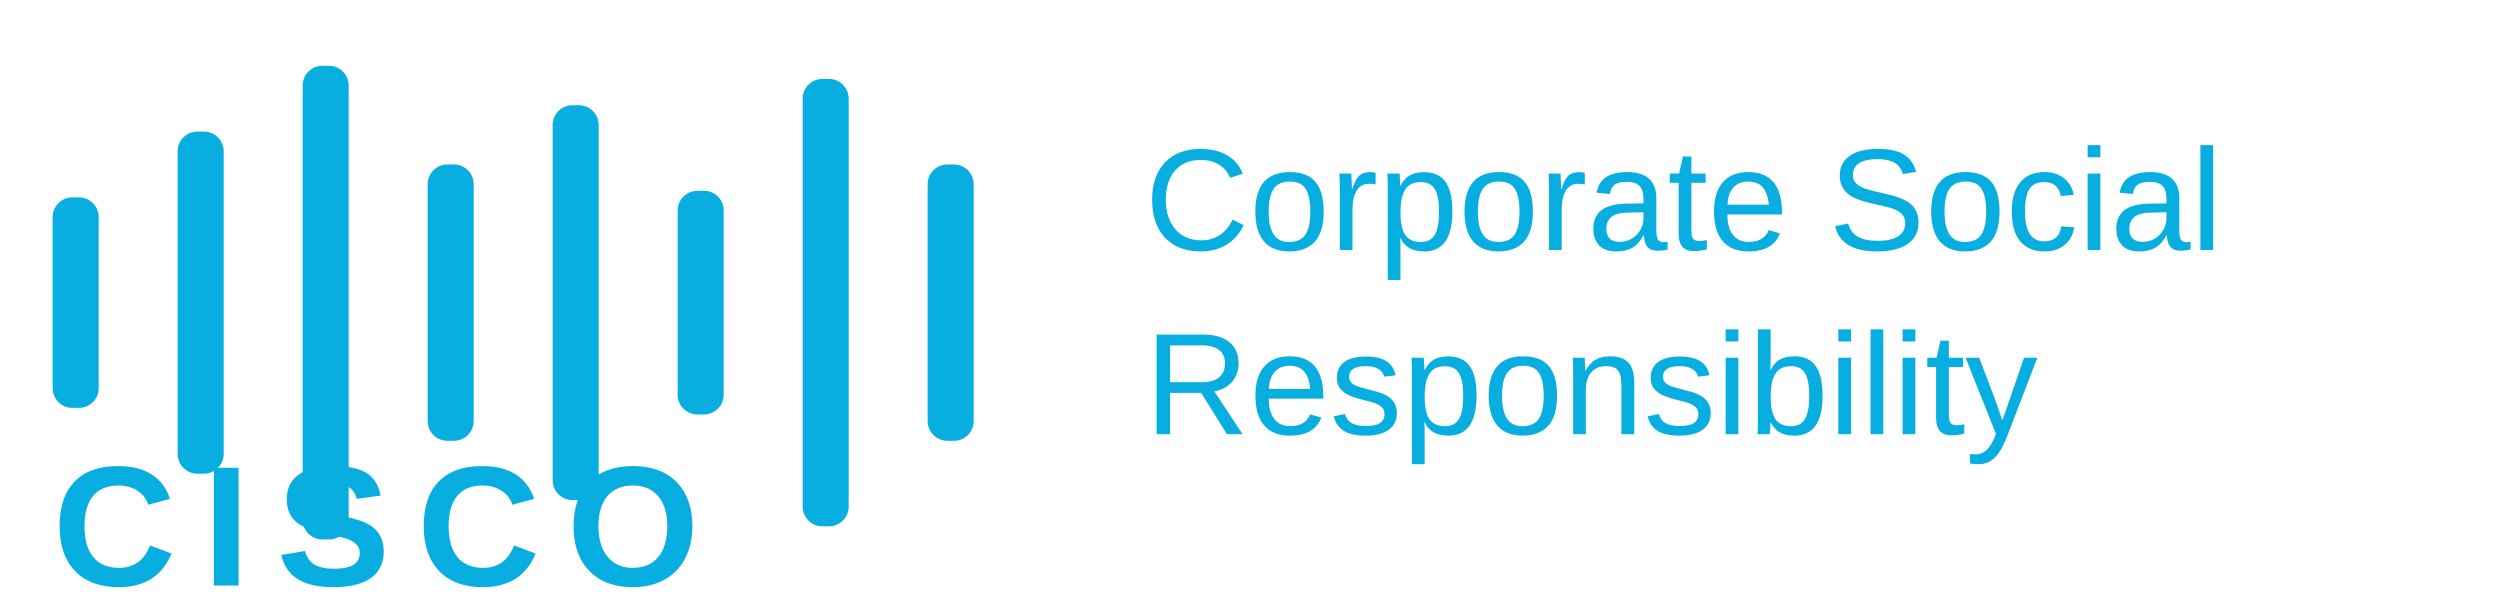
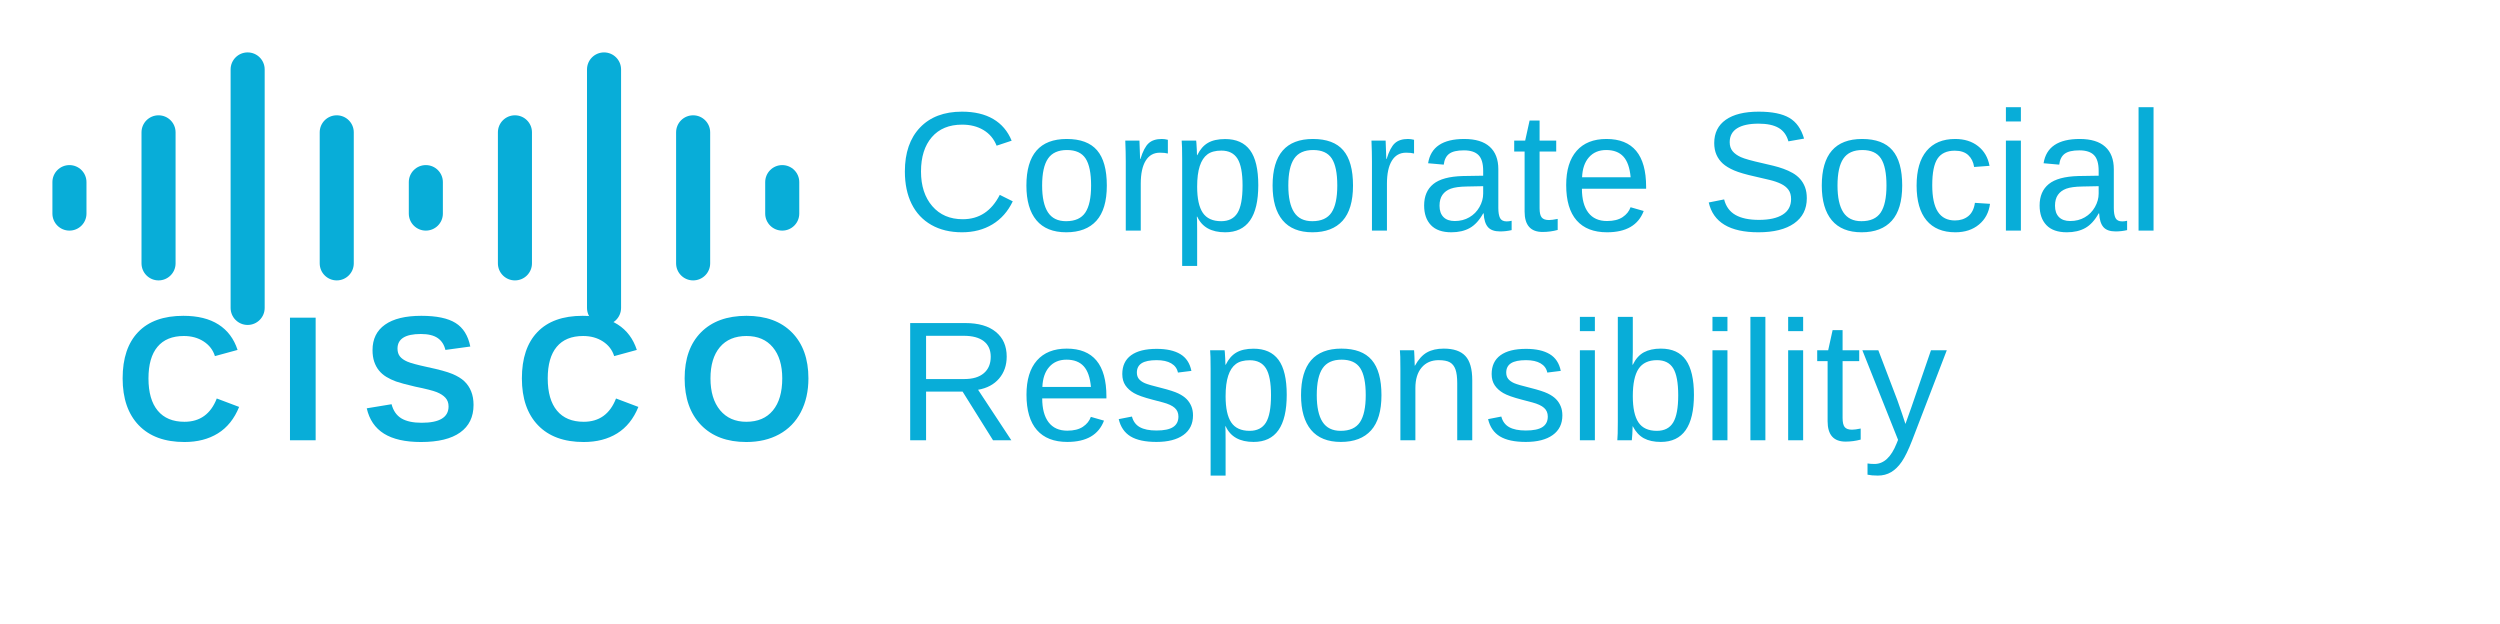
- <svg xmlns="http://www.w3.org/2000/svg" viewBox="0 0 380 92" role="img">
-   <g fill="#08aee0">
-     <rect x="8" y="30" width="7" height="32" rx="3" />
-     <rect x="27" y="20" width="7" height="52" rx="3" />
-     <rect x="46" y="10" width="7" height="72" rx="3" />
-     <rect x="65" y="25" width="7" height="42" rx="3" />
-     <rect x="84" y="16" width="7" height="60" rx="3" />
-     <rect x="103" y="29" width="7" height="34" rx="3" />
-     <rect x="122" y="12" width="7" height="68" rx="3" />
-     <rect x="141" y="25" width="7" height="42" rx="3" />
+ <svg xmlns="http://www.w3.org/2000/svg" viewBox="0 0 954 238" role="img">
+   <g fill="#08add8">
+     <rect x="20" y="63" width="13" height="25" rx="6.5" />
+     <rect x="54" y="44" width="13" height="63" rx="6.5" />
+     <rect x="88" y="20" width="13" height="104" rx="6.5" />
+     <rect x="122" y="44" width="13" height="63" rx="6.5" />
+     <rect x="156" y="63" width="13" height="25" rx="6.5" />
+     <rect x="190" y="44" width="13" height="63" rx="6.5" />
+     <rect x="224" y="20" width="13" height="104" rx="6.5" />
+     <rect x="258" y="44" width="13" height="63" rx="6.5" />
+     <rect x="292" y="63" width="13" height="25" rx="6.5" />
  </g>
-   <text x="8" y="89" fill="#08aee0" font-family="Arial,sans-serif" font-size="26" font-weight="700" letter-spacing="4">CISCO</text>
-   <text x="174" y="38" fill="#08aee0" font-family="Arial,sans-serif" font-size="22">Corporate Social</text>
-   <text x="174" y="66" fill="#08aee0" font-family="Arial,sans-serif" font-size="22">Responsibility</text>
+   <text x="44" y="168" fill="#08add8" font-family="Arial,sans-serif" font-size="68" font-weight="700" letter-spacing="13">CISCO</text>
+   <text x="342" y="88" fill="#08add8" font-family="Arial,sans-serif" font-size="65">Corporate Social</text>
+   <text x="342" y="168" fill="#08add8" font-family="Arial,sans-serif" font-size="65">Responsibility</text>
</svg>
